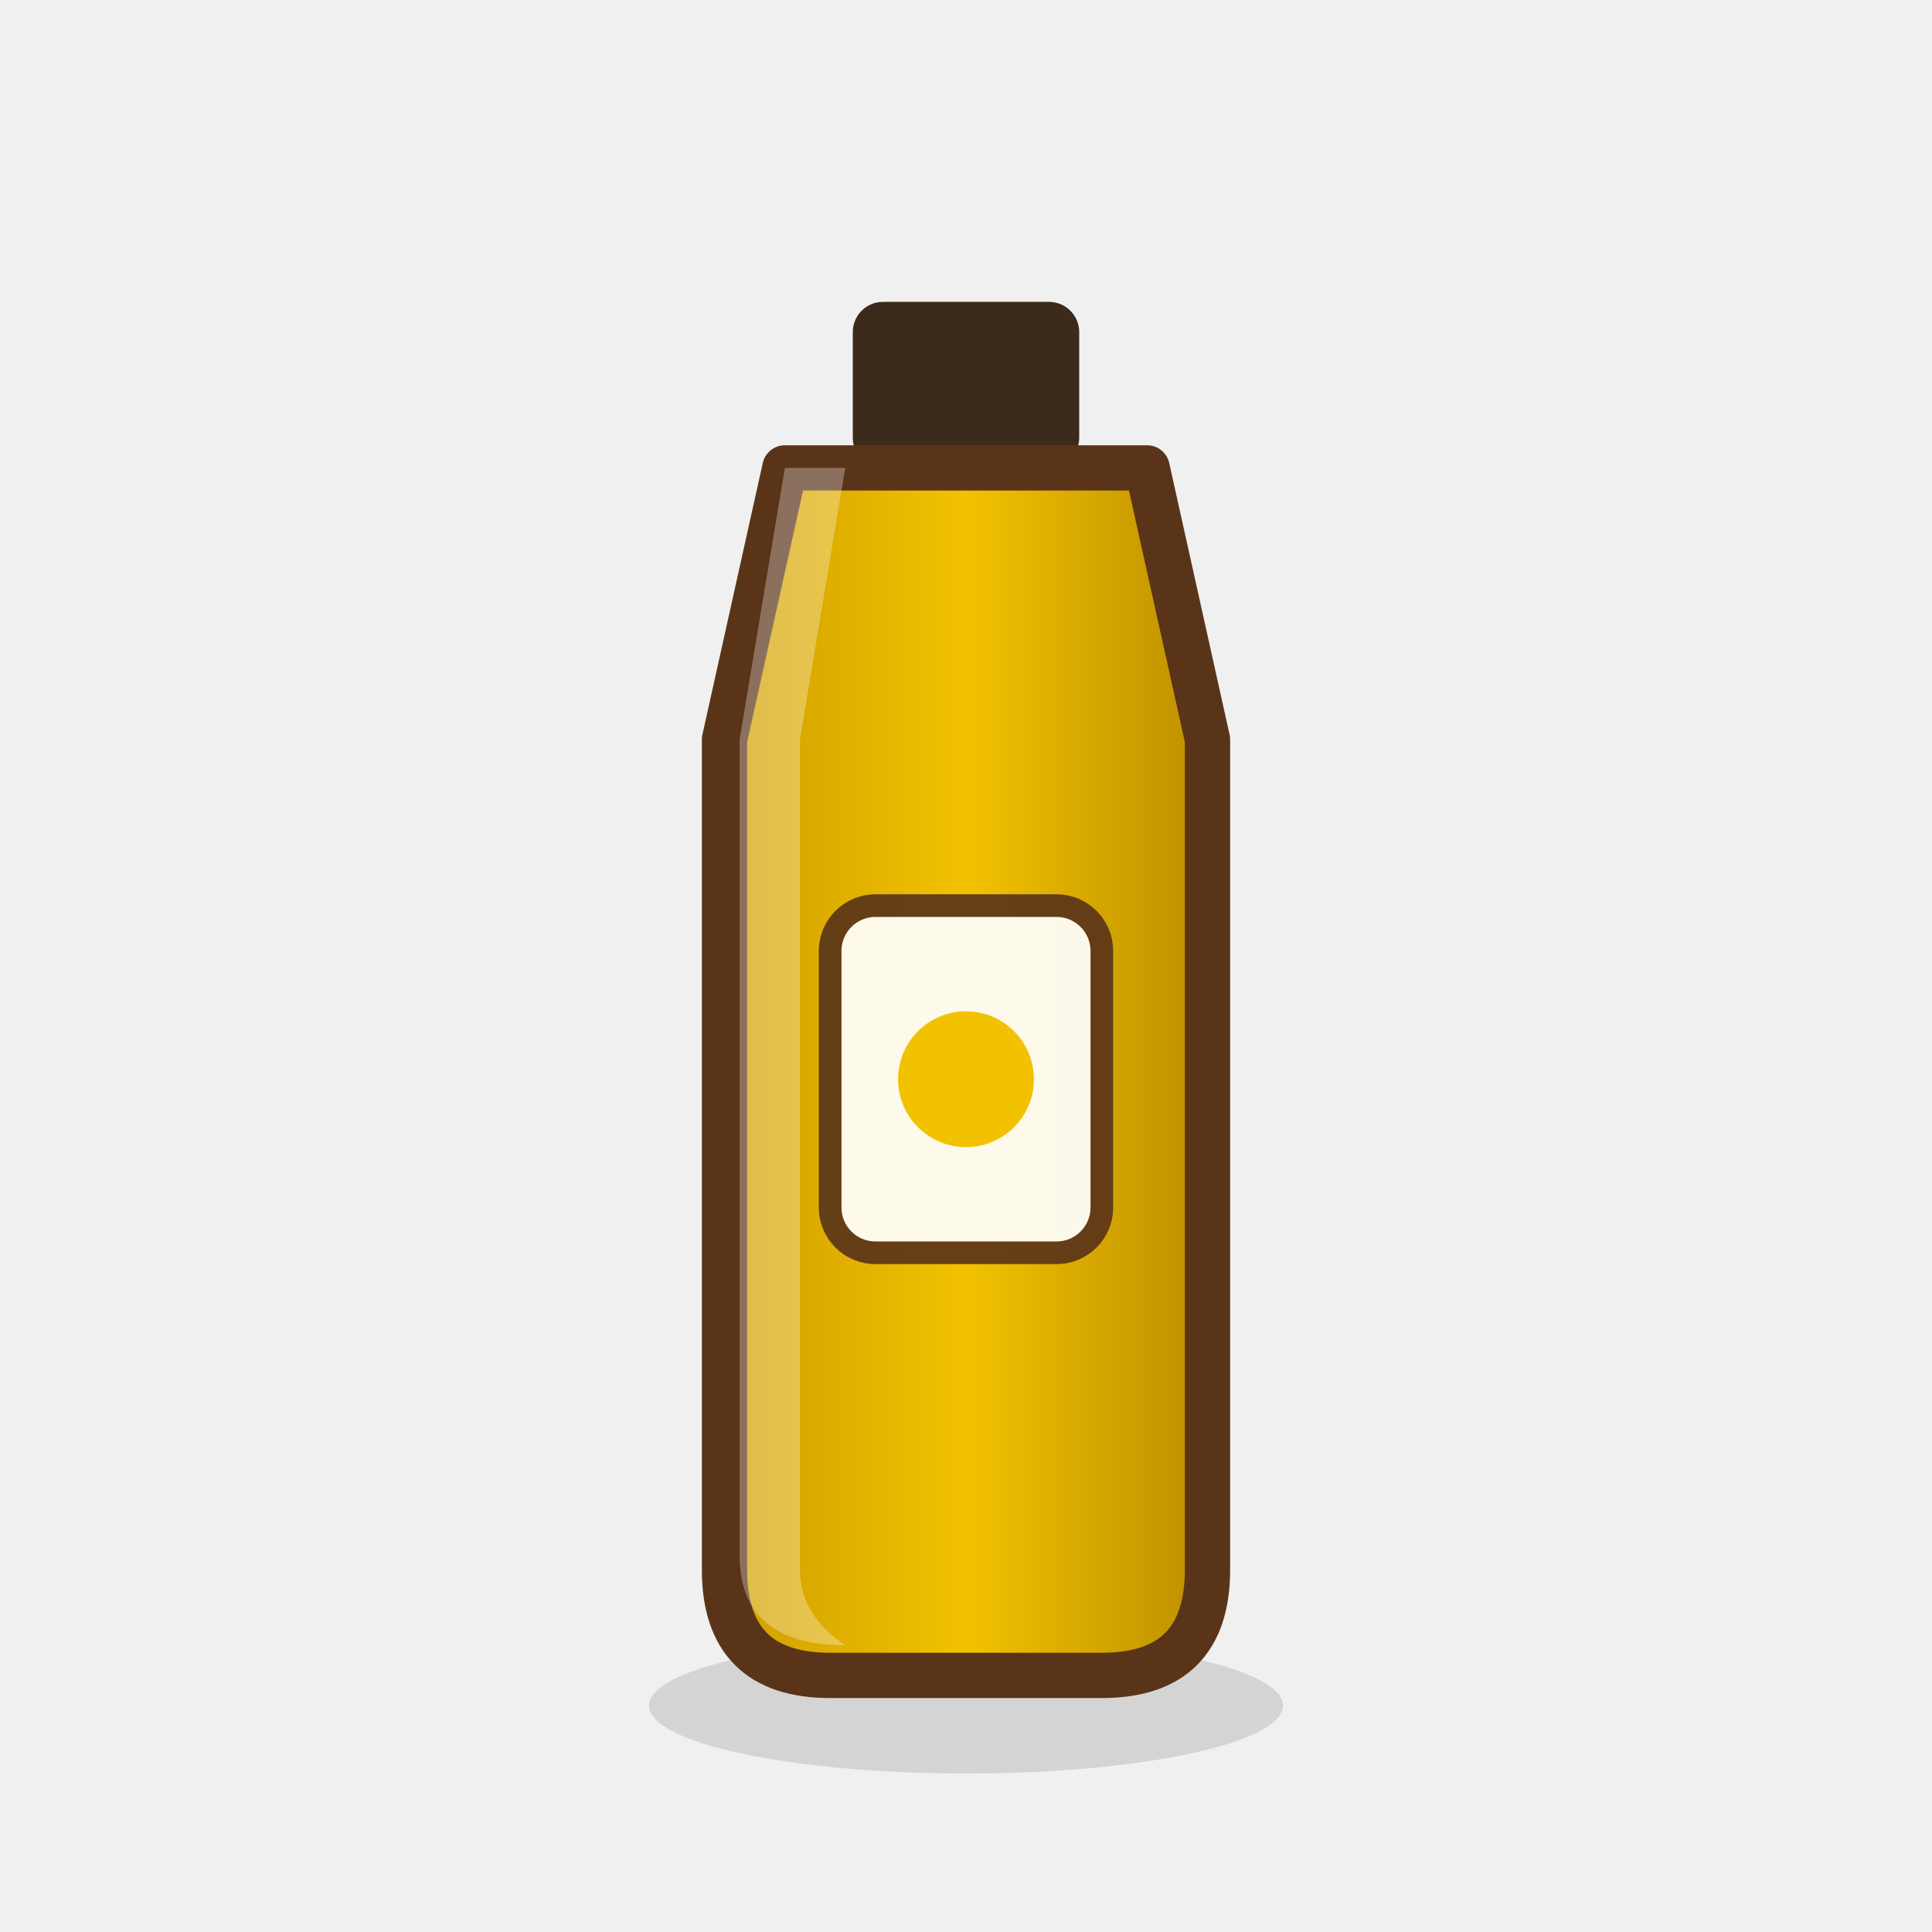
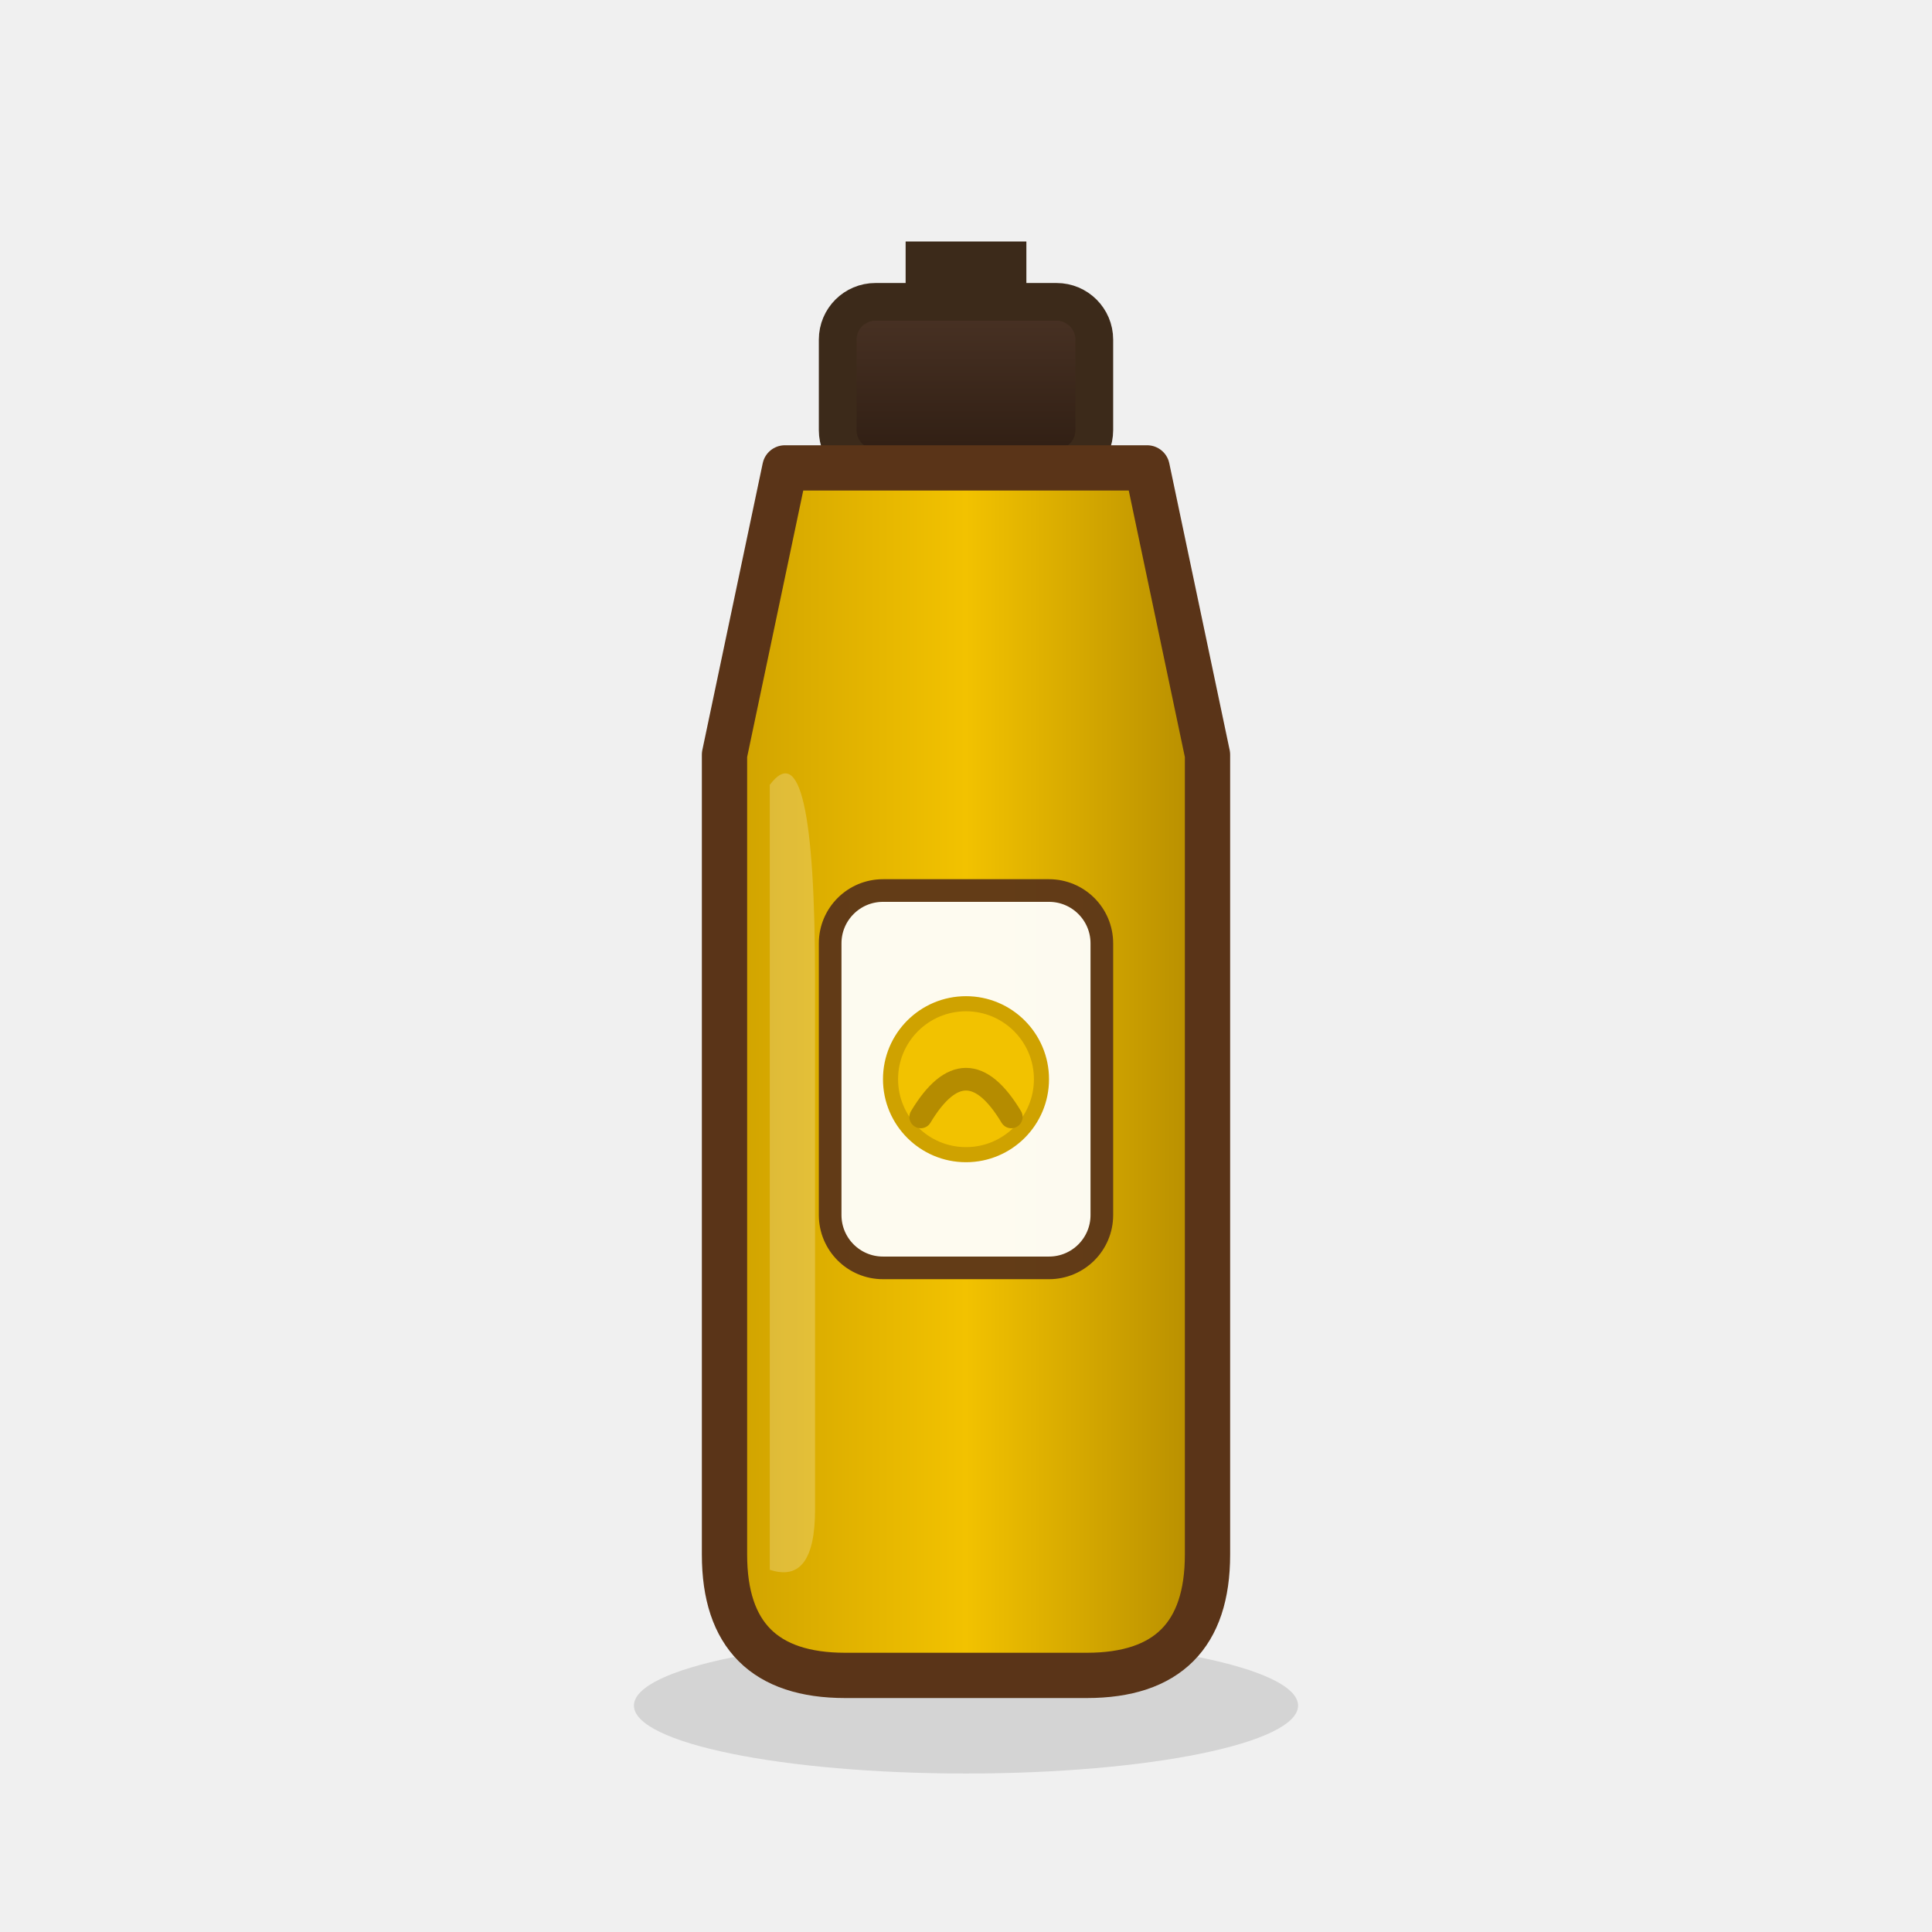
<svg xmlns="http://www.w3.org/2000/svg" viewBox="0 0 256 256" width="256" height="256">
-   <ellipse cx="128" cy="226" rx="42" ry="9" fill="#000" opacity="0.12" />
+   <ellipse cx="128" cy="226" rx="44" ry="9" fill="#000" opacity="0.12" />
  <defs>
    <linearGradient id="mustard_body" x1="0" y1="0" x2="1" y2="0">
-       <stop offset="0" stop-color="#cf9e00" />
+       <stop offset="0" stop-color="#cfa200" />
      <stop offset=".5" stop-color="#f2c200" />
-       <stop offset="1" stop-color="#bd8f00" />
+       <stop offset="1" stop-color="#b58c00" />
+     </linearGradient>
+     <linearGradient id="mustard_cap" x1="0" y1="0" x2="0" y2="1">
+       <stop offset="0" stop-color="#4a3325" />
+       <stop offset="1" stop-color="#2e1d12" />
    </linearGradient>
  </defs>
-   <rect x="113" y="40" width="30" height="22" rx="4" fill="#3c2a1a" />
-   <path d="M104 62 L152 62 L160 98 L160 208 Q160 222 146 222 L110 222 Q96 222 96 208 L96 98 Z" fill="url(#mustard_body)" stroke="#5a3418" stroke-width="6" stroke-linejoin="round" />
-   <path d="M104 62 L112 62 L106 98 L106 208 Q106 214 112 218 Q98 218 98 206 L98 98 Z" fill="#fff" opacity="0.30" />
-   <rect x="110" y="120" width="36" height="46" rx="6" fill="#fff" opacity="0.92" stroke="#5a3418" stroke-width="3" />
-   <circle cx="128" cy="143" r="9" fill="#f2c200" />
+   <path d="M120 32 L136 32 L136 42 L120 42 Z" fill="#3c2a1a" />
+   <rect x="111" y="40" width="34" height="22" rx="5" fill="url(#mustard_cap)" stroke="#3c2a1a" stroke-width="5" stroke-linejoin="round" />
+   <path d="M104 62 L152 62 L160 100 L160 206 Q160 222 144 222 L112 222 Q96 222 96 206 L96 100 Z" fill="url(#mustard_body)" stroke="#5a3418" stroke-width="6" stroke-linejoin="round" />
+   <path d="M102 104 Q108 96 108 130 L108 200 Q108 210 102 208 Z" fill="#fff" opacity="0.22" />
+   <rect x="110" y="118" width="36" height="50" rx="7" fill="#fff" opacity="0.94" stroke="#5a3418" stroke-width="3" />
+   <circle cx="128" cy="143" r="10" fill="#f2c200" stroke="#cfa200" stroke-width="2" />
+   <path d="M122 148 Q128 138 134 148" fill="none" stroke="#b58c00" stroke-width="3" stroke-linecap="round" />
</svg>
